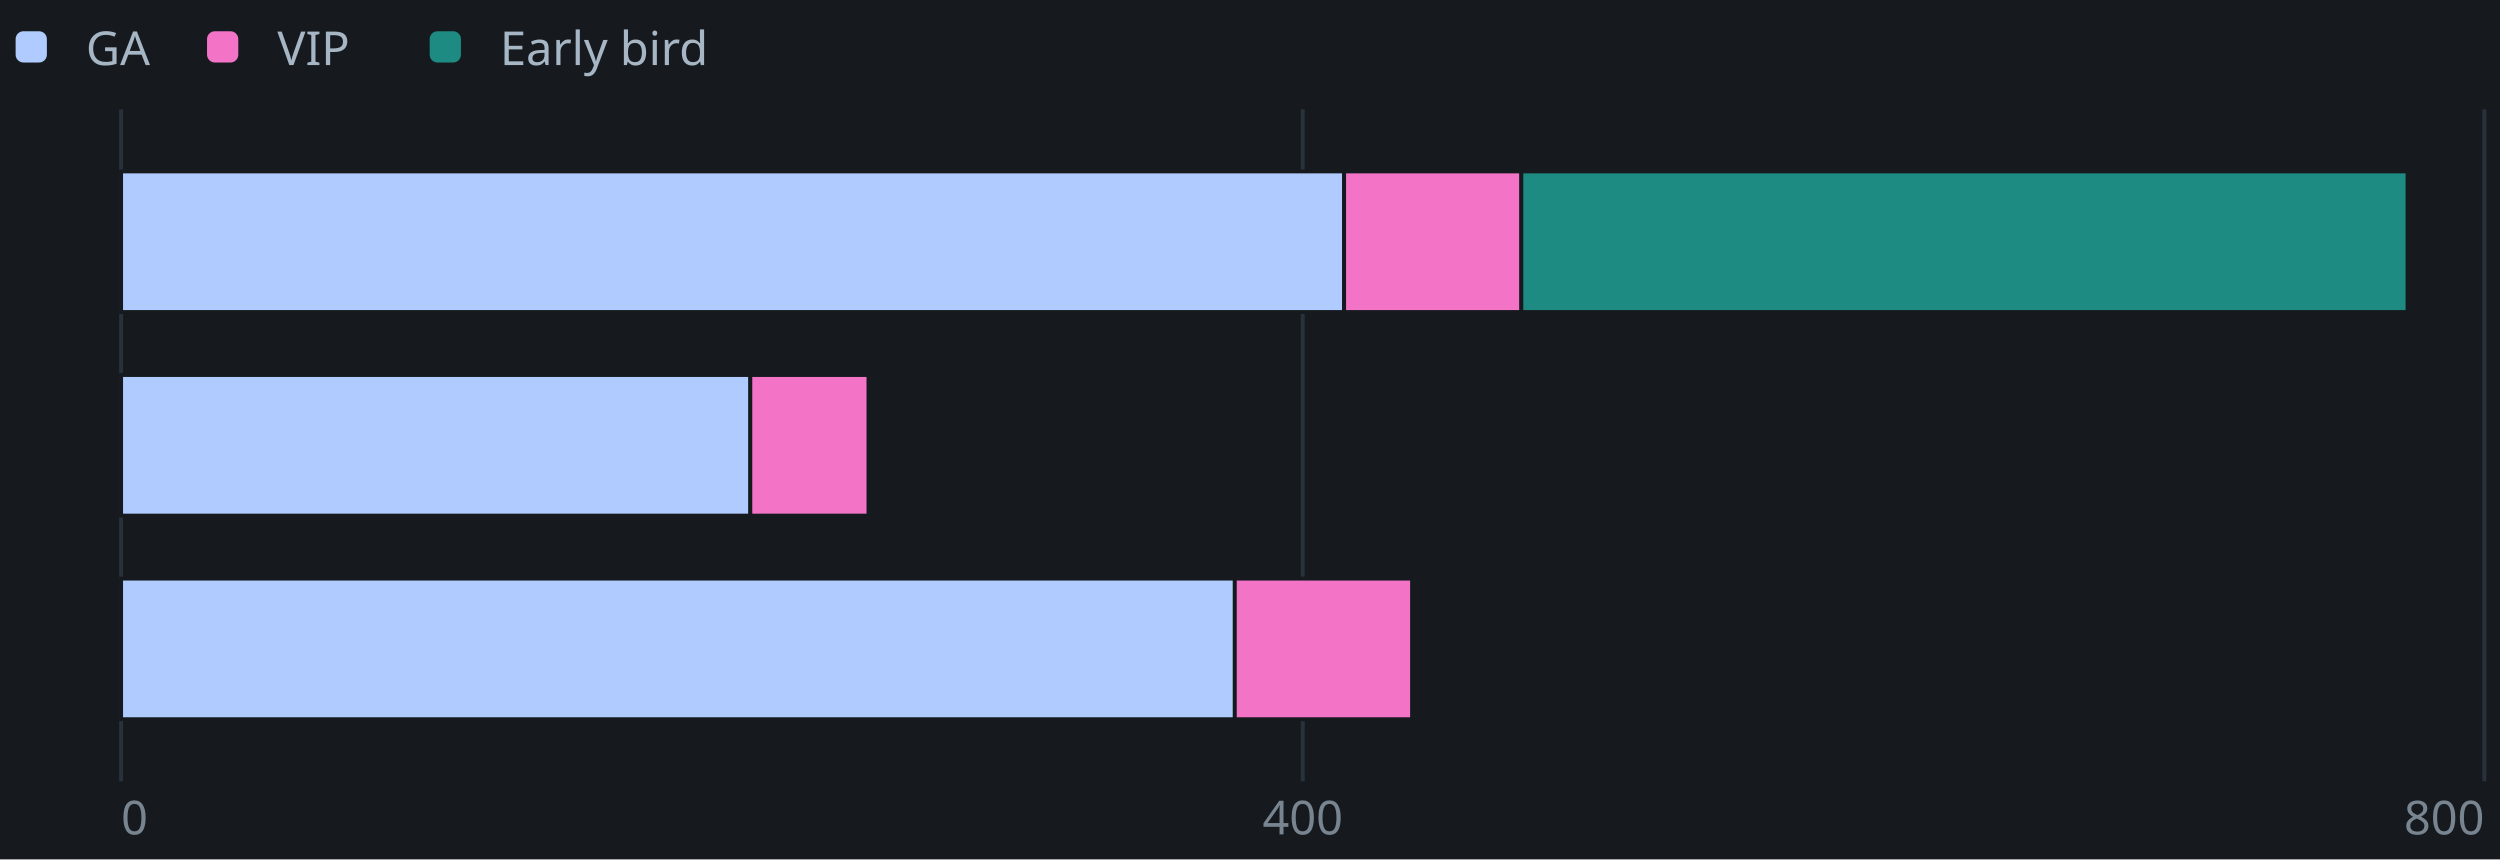
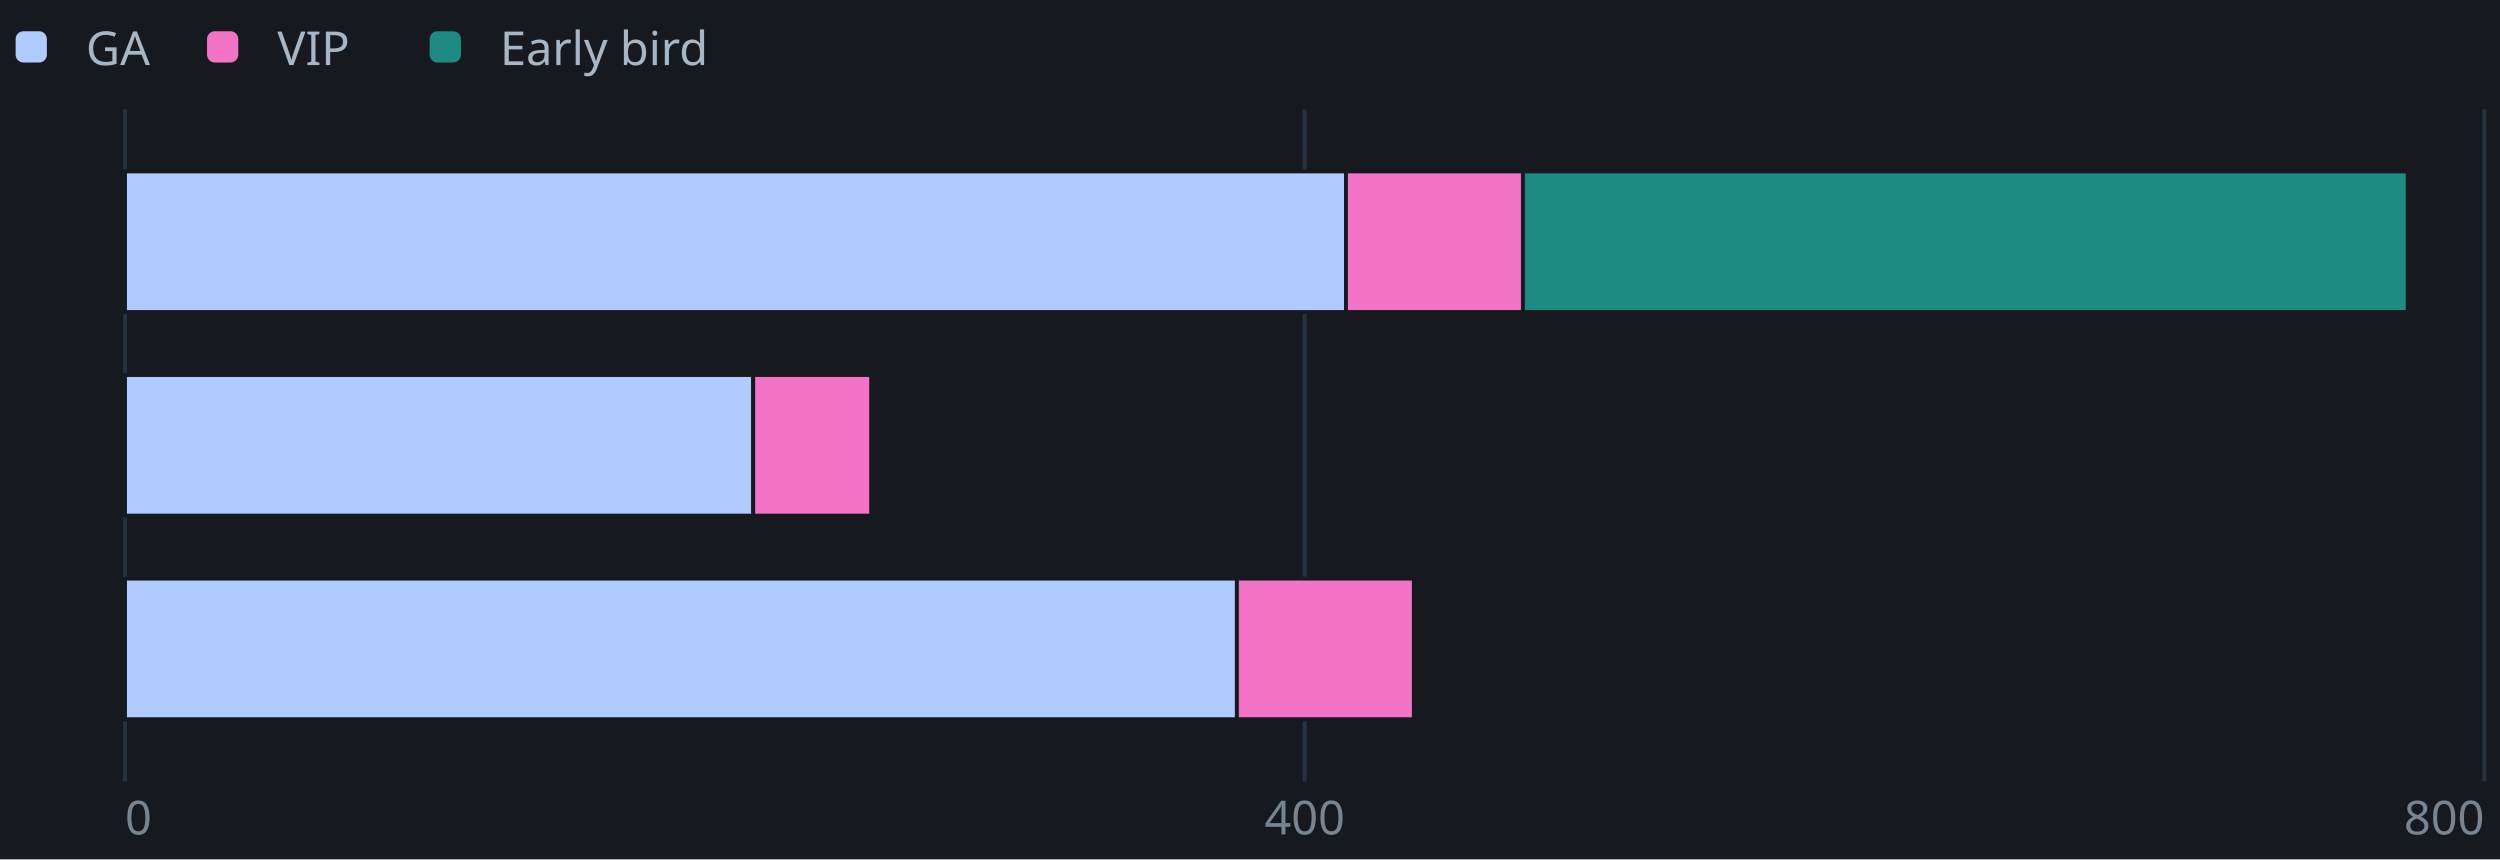
<svg xmlns="http://www.w3.org/2000/svg" class="ts-chart" width="640" height="220" viewBox="0 -24 640 220" role="img" aria-roledescription="chart" aria-label="GA is carrying the show" style="font-family:Intermission,system-ui,sans-serif;font-size:12px;font-variant-numeric:tabular-nums;color:#a6b6c5;background:#161a1e;display:block;overflow:visible">
  <style>[data-ts-key^="label-"]{paint-order:stroke;stroke:#161a1e;stroke-width:3px;stroke-linejoin:round}</style>
  <rect x="0" y="-24" width="640" height="220" fill="#161a1e" />
  <g data-slot="chart-legend" aria-hidden="true">
    <rect x="4" y="-16" width="8" height="8" rx="2" fill="#afcbff" />
    <text x="22" y="-12" dominant-baseline="central" fill="#a6b6c5">GA</text>
    <rect x="53" y="-16" width="8" height="8" rx="2" fill="#f373c7" />
    <text x="71" y="-12" dominant-baseline="central" fill="#a6b6c5">VIP</text>
    <rect x="110" y="-16" width="8" height="8" rx="2" fill="#1e8b82" />
    <text x="128" y="-12" dominant-baseline="central" fill="#a6b6c5">Early bird</text>
  </g>
  <g data-ts-key="grid" class="ts-chart__grid" aria-hidden="true" stroke="#28323c" stroke-opacity="0.11" stroke-width="1">
-     <line data-ts-key="x-grid:number:0" stroke="#28323c" stroke-opacity="1" x1="31" y1="4" x2="31" y2="176" />
-     <line data-ts-key="x-grid:number:400" stroke="#28323c" stroke-opacity="1" x1="333.5" y1="4" x2="333.5" y2="176" />
+     <line data-ts-key="x-grid:number:0" stroke="#28323c" stroke-opacity="1" x1="32" y1="4" x2="32" y2="176" />
+     <line data-ts-key="x-grid:number:400" stroke="#28323c" stroke-opacity="1" x1="334" y1="4" x2="334" y2="176" />
    <line data-ts-key="x-grid:number:800" stroke="#28323c" stroke-opacity="1" x1="636" y1="4" x2="636" y2="176" />
  </g>
  <g data-ts-key="marks" class="ts-chart__marks">
    <g data-ts-key="series-1" class="ts-chart__bar ts-chart__bar-x" aria-hidden="true">
-       <rect data-ts-key="series-1:string:2:GA:string:3:Aug" fill="#afcbff" stroke="#161a1e" stroke-width="1" stroke-dasharray="none" x="31" y="19.88" width="313.09" height="36" />
-       <rect data-ts-key="series-1:string:2:GA:string:3:Sep" fill="#afcbff" stroke="#161a1e" stroke-width="1" stroke-dasharray="none" x="31" y="72" width="161.08" height="36" />
-       <rect data-ts-key="series-1:string:2:GA:string:3:Oct" fill="#afcbff" stroke="#161a1e" stroke-width="1" stroke-dasharray="none" x="31" y="124.12" width="285.11" height="36" />
+       <rect data-ts-key="series-1:string:2:GA:string:3:Aug" fill="#afcbff" stroke="#161a1e" stroke-width="1" stroke-dasharray="none" x="32" y="19.88" width="312.57" height="36" />
+       <rect data-ts-key="series-1:string:2:GA:string:3:Sep" fill="#afcbff" stroke="#161a1e" stroke-width="1" stroke-dasharray="none" x="32" y="72" width="160.82" height="36" />
+       <rect data-ts-key="series-1:string:2:GA:string:3:Oct" fill="#afcbff" stroke="#161a1e" stroke-width="1" stroke-dasharray="none" x="32" y="124.12" width="284.64" height="36" />
    </g>
    <g data-ts-key="series-2" class="ts-chart__bar ts-chart__bar-x" aria-hidden="true">
-       <rect data-ts-key="series-2:string:3:VIP:string:3:Aug" fill="#f373c7" stroke="#161a1e" stroke-width="1" stroke-dasharray="none" x="344.09" y="19.88" width="45.38" height="36" />
-       <rect data-ts-key="series-2:string:3:VIP:string:3:Sep" fill="#f373c7" stroke="#161a1e" stroke-width="1" stroke-dasharray="none" x="192.08" y="72" width="30.25" height="36" />
-       <rect data-ts-key="series-2:string:3:VIP:string:3:Oct" fill="#f373c7" stroke="#161a1e" stroke-width="1" stroke-dasharray="none" x="316.11" y="124.12" width="45.38" height="36" />
+       <rect data-ts-key="series-2:string:3:VIP:string:3:Aug" fill="#f373c7" stroke="#161a1e" stroke-width="1" stroke-dasharray="none" x="344.57" y="19.88" width="45.3" height="36" />
+       <rect data-ts-key="series-2:string:3:VIP:string:3:Sep" fill="#f373c7" stroke="#161a1e" stroke-width="1" stroke-dasharray="none" x="192.82" y="72" width="30.2" height="36" />
+       <rect data-ts-key="series-2:string:3:VIP:string:3:Oct" fill="#f373c7" stroke="#161a1e" stroke-width="1" stroke-dasharray="none" x="316.64" y="124.12" width="45.3" height="36" />
    </g>
    <g data-ts-key="series-3" class="ts-chart__bar ts-chart__bar-x" aria-hidden="true">
-       <rect data-ts-key="series-3:string:10:Early bird:string:3:Aug" fill="#1e8b82" stroke="#161a1e" stroke-width="1" stroke-dasharray="none" x="389.46" y="19.88" width="226.87" height="36" />
+       <rect data-ts-key="series-3:string:10:Early bird:string:3:Aug" fill="#1e8b82" stroke="#161a1e" stroke-width="1" stroke-dasharray="none" x="389.87" y="19.88" width="226.5" height="36" />
    </g>
    <g data-ts-key="label-category" class="ts-chart__text" aria-hidden="true">
-       <text data-ts-key="label-category:object:null:string:15:[&quot;Aug&quot;,0,&quot;Aug&quot;]" fill="#a6b6c5" x="23" y="37.88" text-anchor="end" dominant-baseline="middle" font-size="12" font-family="inherit" />
-       <text data-ts-key="label-category:object:null:string:15:[&quot;Sep&quot;,0,&quot;Sep&quot;]" fill="#a6b6c5" x="23" y="90" text-anchor="end" dominant-baseline="middle" font-size="12" font-family="inherit" />
-       <text data-ts-key="label-category:object:null:string:15:[&quot;Oct&quot;,0,&quot;Oct&quot;]" fill="#a6b6c5" x="23" y="142.12" text-anchor="end" dominant-baseline="middle" font-size="12" font-family="inherit" />
+       <text data-ts-key="label-category:object:null:string:15:[&quot;Aug&quot;,0,&quot;Aug&quot;]" fill="#a6b6c5" x="28" y="37.88" text-anchor="end" dominant-baseline="middle" font-size="12" font-family="inherit" />
+       <text data-ts-key="label-category:object:null:string:15:[&quot;Sep&quot;,0,&quot;Sep&quot;]" fill="#a6b6c5" x="28" y="90" text-anchor="end" dominant-baseline="middle" font-size="12" font-family="inherit" />
+       <text data-ts-key="label-category:object:null:string:15:[&quot;Oct&quot;,0,&quot;Oct&quot;]" fill="#a6b6c5" x="28" y="142.12" text-anchor="end" dominant-baseline="middle" font-size="12" font-family="inherit" />
    </g>
  </g>
  <g data-ts-key="axes" class="ts-chart__axes" aria-hidden="true">
-     <text data-ts-key="x-tick-label:number:0" fill="#a6b6c5" fill-opacity="0.68" x="31" y="189.6" text-anchor="start" font-size="12" font-family="inherit">0</text>
-     <text data-ts-key="x-tick-label:number:400" fill="#a6b6c5" fill-opacity="0.68" x="333.5" y="189.6" text-anchor="middle" font-size="12" font-family="inherit">400</text>
+     <text data-ts-key="x-tick-label:number:0" fill="#a6b6c5" fill-opacity="0.68" x="32" y="189.6" text-anchor="start" font-size="12" font-family="inherit">0</text>
+     <text data-ts-key="x-tick-label:number:400" fill="#a6b6c5" fill-opacity="0.68" x="334" y="189.6" text-anchor="middle" font-size="12" font-family="inherit">400</text>
    <text data-ts-key="x-tick-label:number:800" fill="#a6b6c5" fill-opacity="0.68" x="636" y="189.6" text-anchor="end" font-size="12" font-family="inherit">800</text>
  </g>
</svg>
